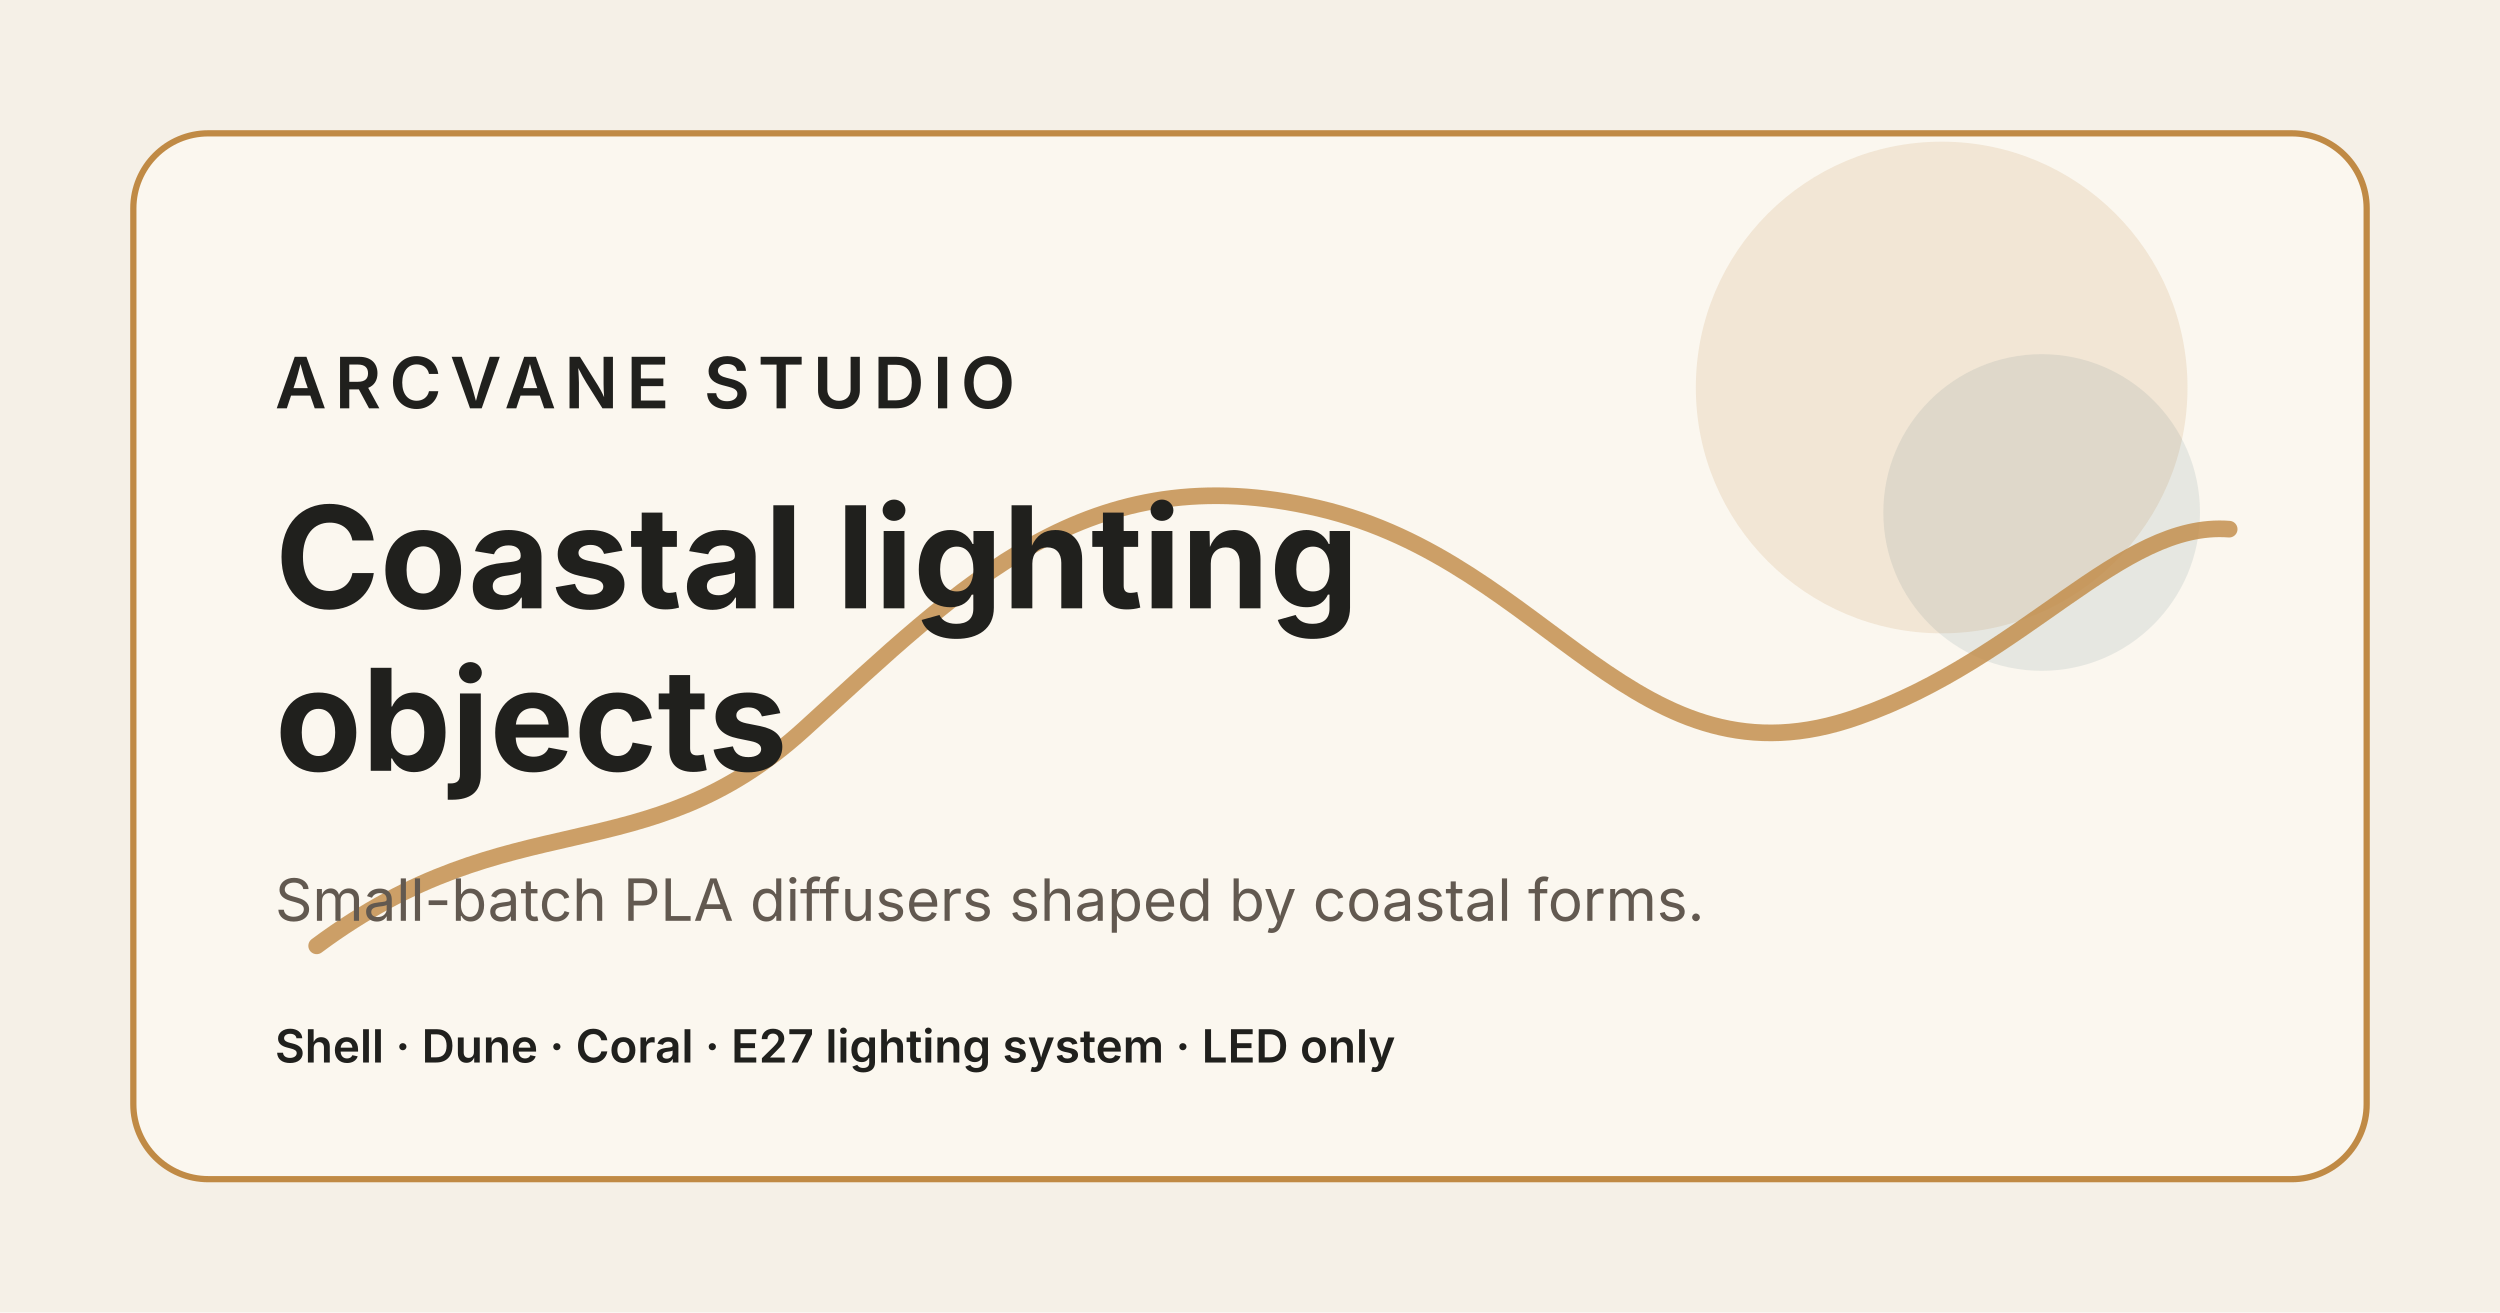
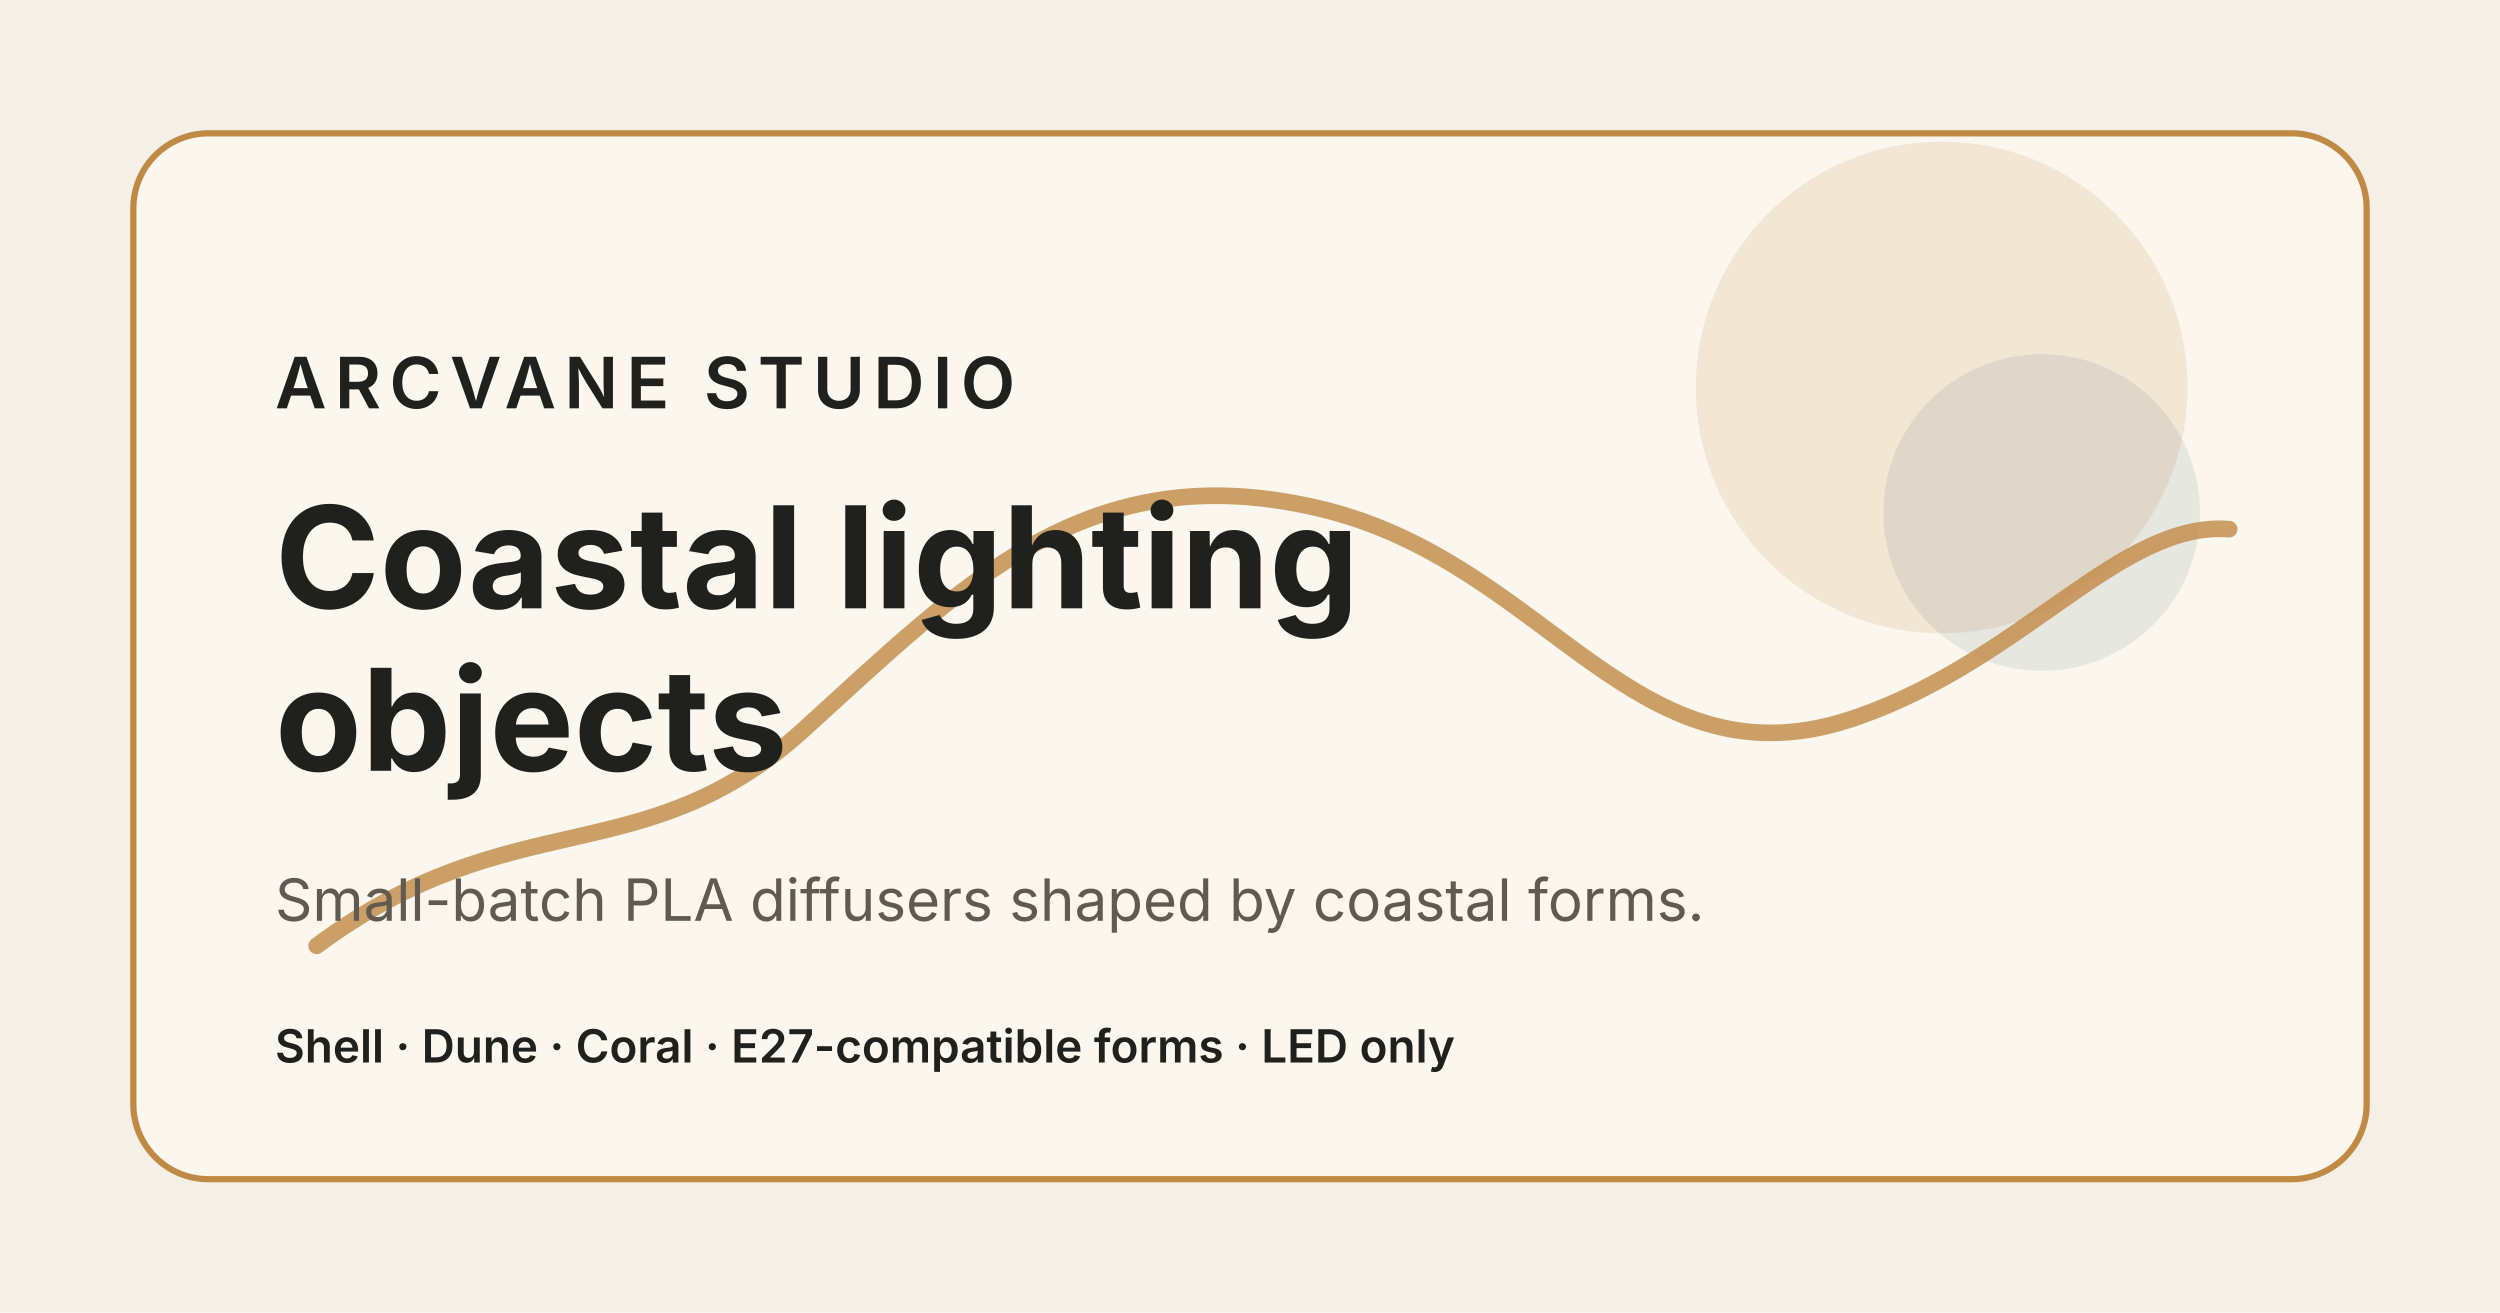
<svg xmlns="http://www.w3.org/2000/svg" width="1200" height="630" viewBox="0 0 1200 630" role="img" aria-labelledby="title desc">
  <rect width="1200" height="630" fill="#f5f0e7" />
  <rect x="64" y="64" width="1072" height="502" rx="36" fill="#fbf7ef" stroke="#c08a45" stroke-width="3" />
  <circle cx="932" cy="186" r="118" fill="#c08a45" opacity="0.16" />
  <circle cx="980" cy="246" r="76" fill="#4f6f78" opacity="0.12" />
  <path d="M152 454C246 384 309 420 386 350C463 280 522 218 633 244C744 270 785 382 892 344C972 316 1018 250 1070 254" fill="none" stroke="#c08a45" stroke-width="8" stroke-linecap="round" opacity="0.8" />
  <text x="132" y="196" fill="#20201d" font-family="Inter, Arial, sans-serif" font-size="34" font-weight="600" letter-spacing="4">ARCVANE STUDIO</text>
  <text x="132" y="292" fill="#20201d" font-family="Inter, Arial, sans-serif" font-size="68" font-weight="700">Coastal lighting</text>
  <text x="132" y="370" fill="#20201d" font-family="Inter, Arial, sans-serif" font-size="68" font-weight="700">objects</text>
  <text x="132" y="442" fill="#625950" font-family="Inter, Arial, sans-serif" font-size="28" font-weight="400">Small-batch PLA diffusers shaped by coastal forms.</text>
-   <text x="132" y="510" fill="#20201d" font-family="Inter, Arial, sans-serif" font-size="22" font-weight="600">Shell · Dune · Coral · E27 lighting system · LED only</text>
+   <text x="132" y="510" fill="#20201d" font-family="Inter, Arial, sans-serif" font-size="22" font-weight="600">Shell · Dune · Coral · E27-compatible forms · LED only</text>
</svg>
